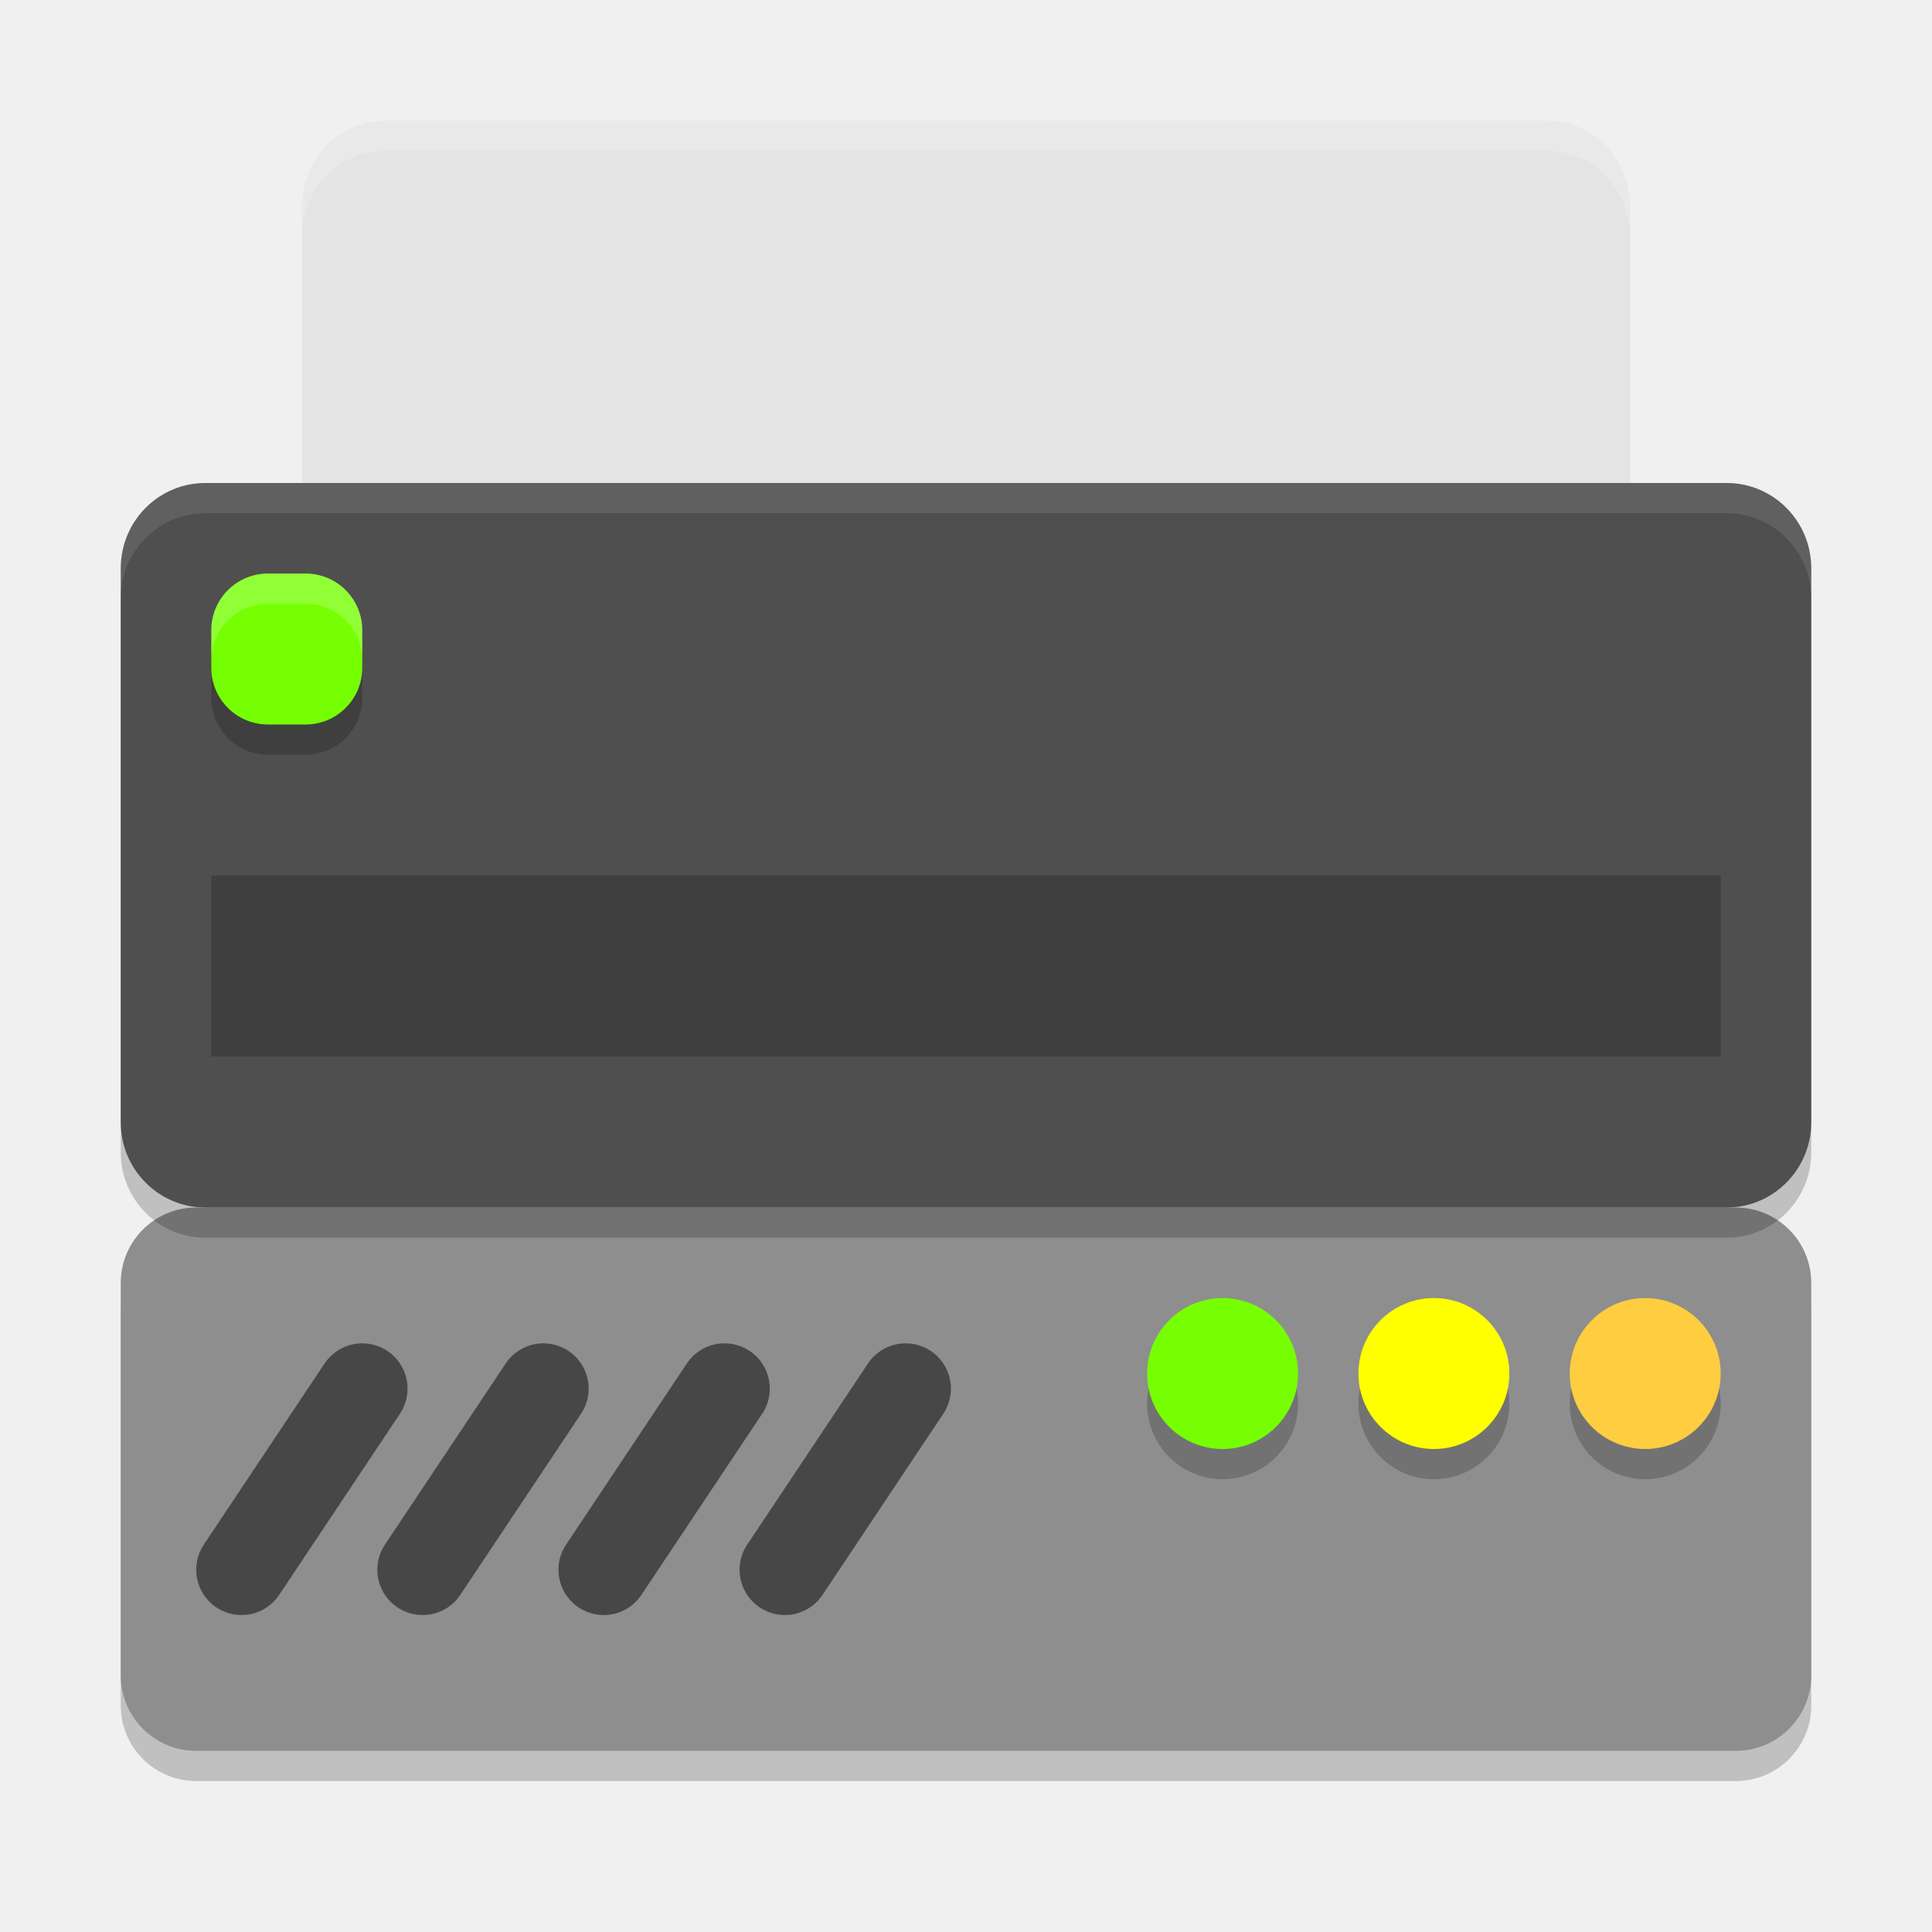
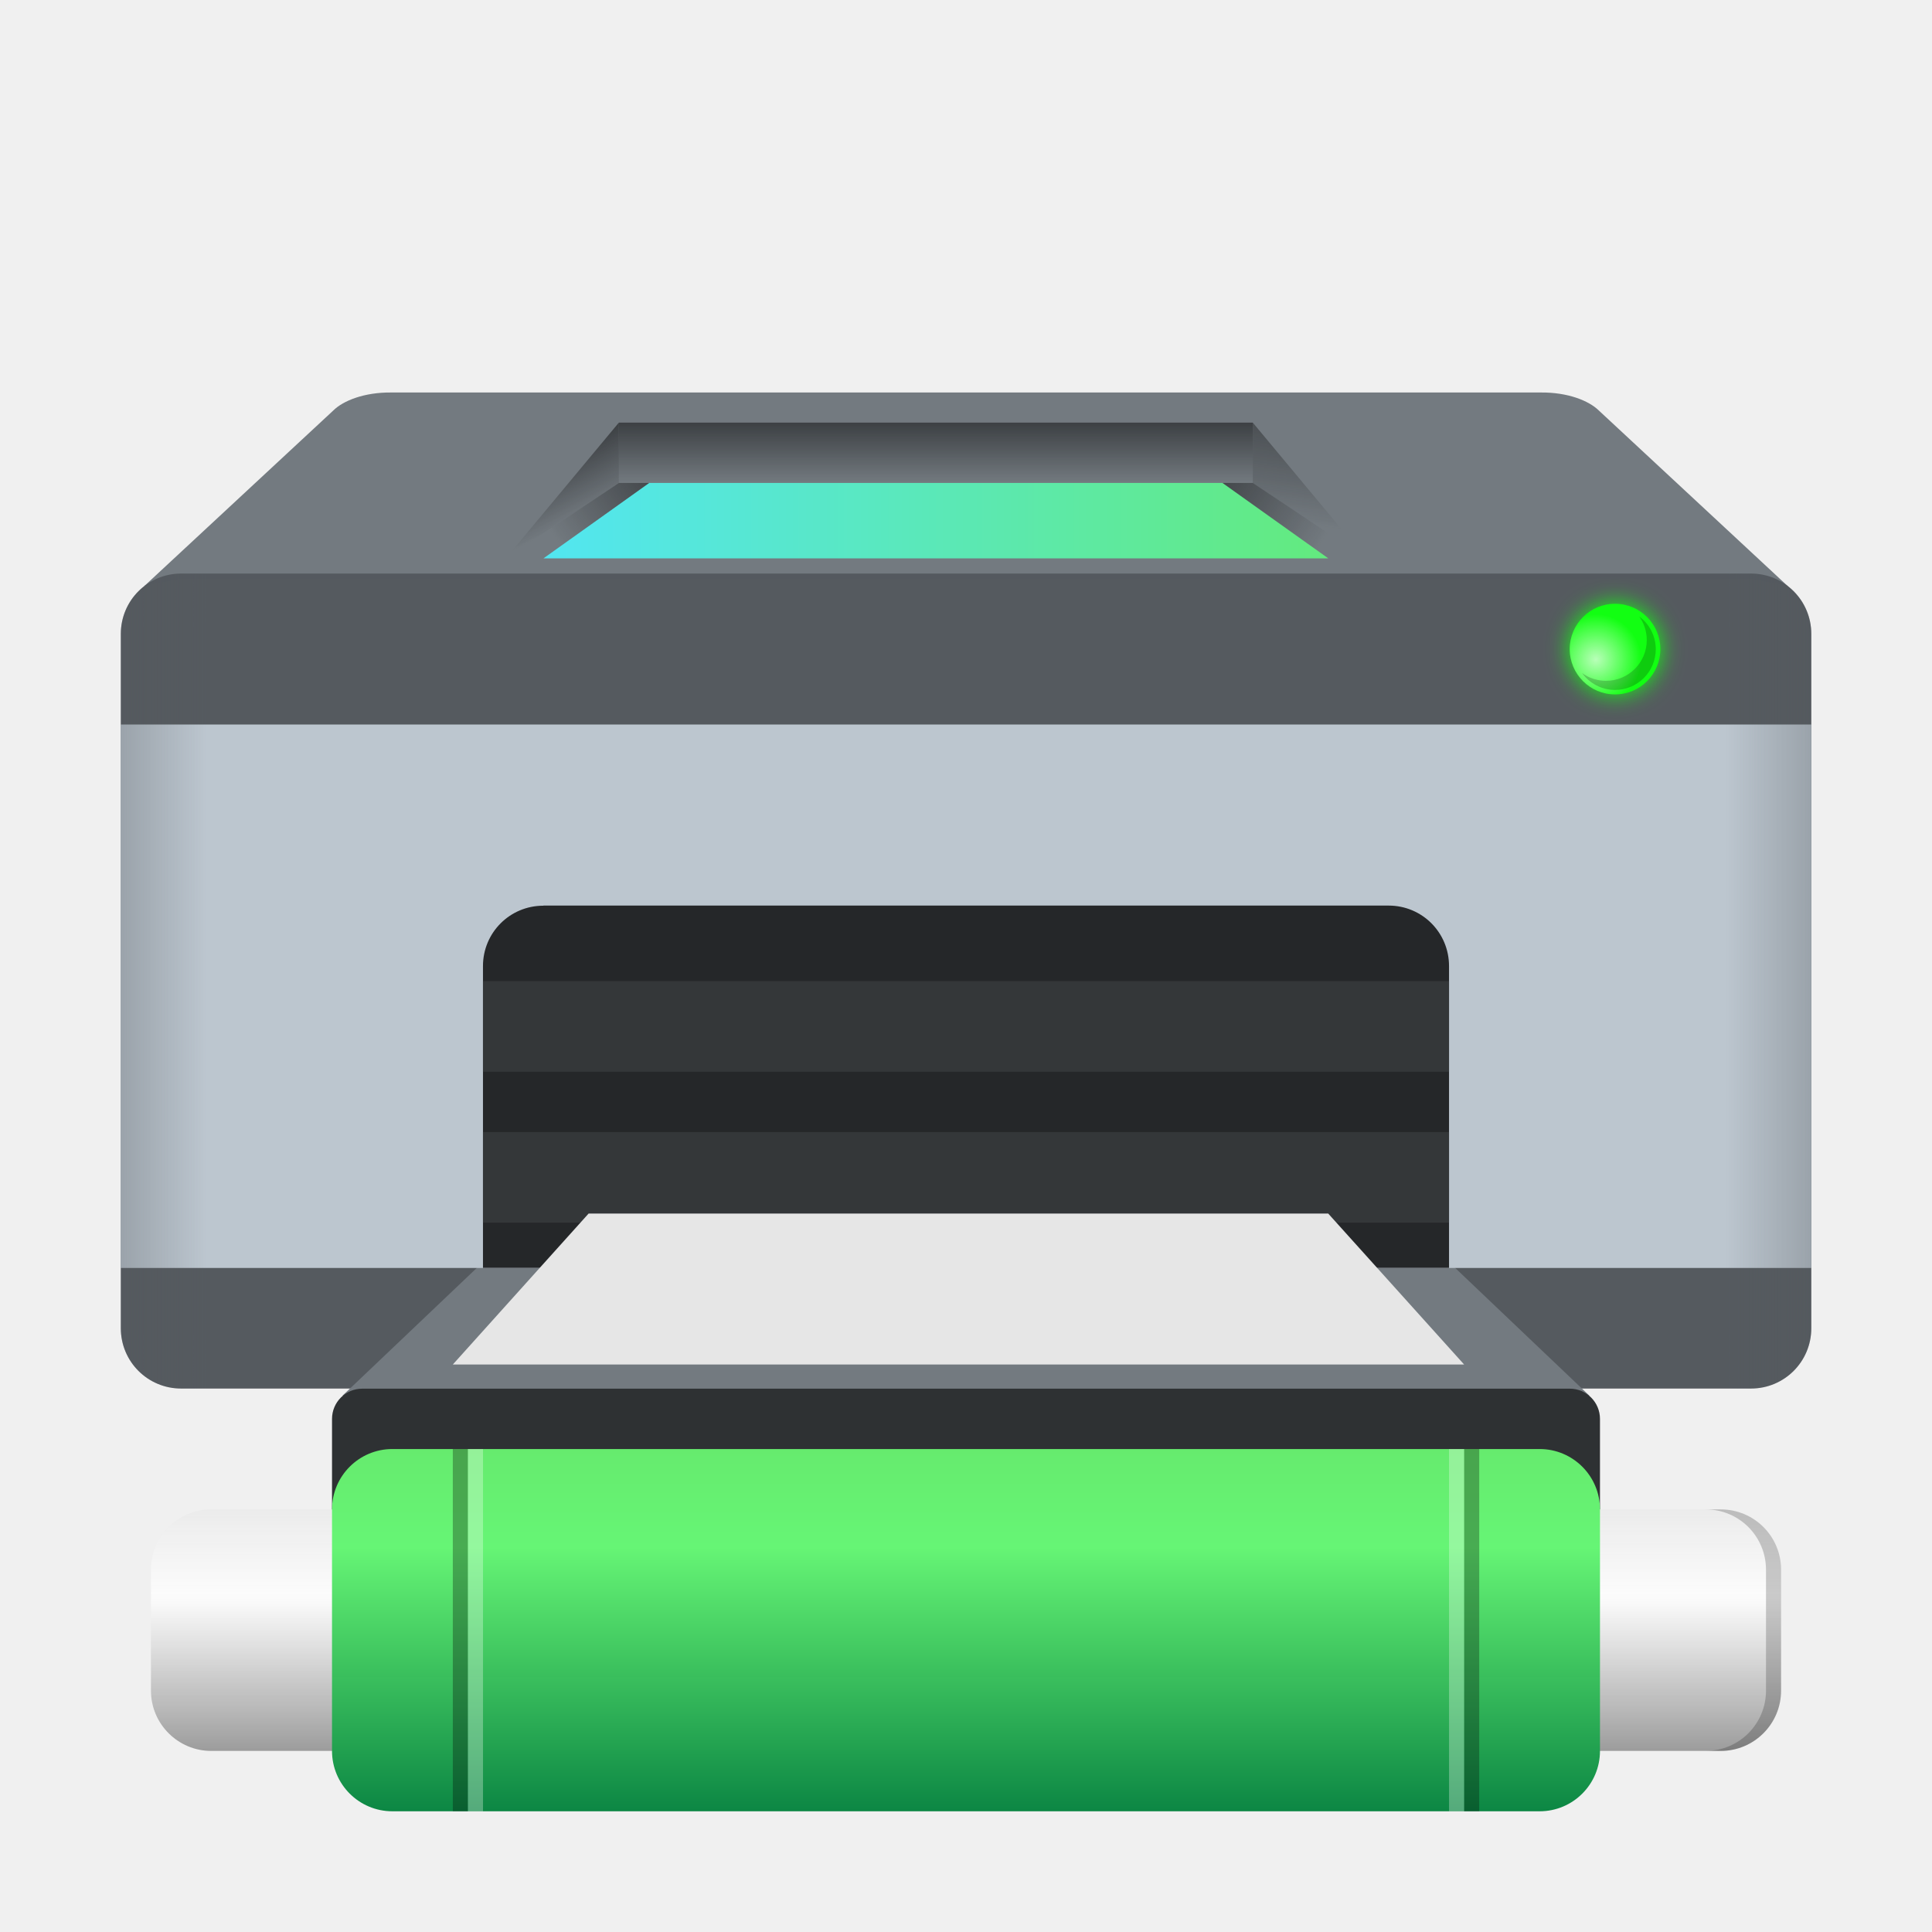
- <svg xmlns="http://www.w3.org/2000/svg" width="64" height="64" version="1">
-   <path style="fill:#e4e4e4" d="M 12.75,4 C 11.226,4 10,5.274 10,6.857 L 10,24 54,24 54,6.857 C 54,5.274 52.773,4 51.25,4 l -38.5,0 z" />
-   <path style="fill:#ffffff;opacity:0.2" d="M 12.75 4 C 11.226 4 10 5.275 10 6.857 L 10 7.857 C 10 6.275 11.226 5 12.75 5 L 51.25 5 C 52.773 5 54 6.275 54 7.857 L 54 6.857 C 54 5.275 52.773 4 51.25 4 L 12.75 4 z" />
-   <g transform="translate(0,-1)">
-     <rect style="opacity:0.2" width="18" height="56" x="-60" y="-60" rx="2.5" ry="2.5" transform="matrix(0,-1,-1,0,0,0)" />
-     <rect style="fill:#8e8e8e" width="18" height="56" x="-59" y="-60" rx="2.5" ry="2.5" transform="matrix(0,-1,-1,0,0,0)" />
-     <path style="opacity:0.5;fill:none;stroke:#000000;stroke-width:3;stroke-linecap:round" d="m 24,47 -4,6" />
-     <path style="opacity:0.5;fill:none;stroke:#000000;stroke-width:3;stroke-linecap:round" d="m 18,47 -4,6" />
-     <path style="opacity:0.5;fill:none;stroke:#000000;stroke-width:3;stroke-linecap:round" d="M 12,47 8,53" />
-     <path style="opacity:0.5;fill:none;stroke:#000000;stroke-width:3;stroke-linecap:round" d="m 30,47 -4,6" />
-     <circle style="opacity:0.2" cx="40.5" cy="47.5" r="2.5" />
-     <circle style="opacity:0.2" cx="47.5" cy="47.5" r="2.5" />
-     <circle style="opacity:0.2" cx="54.5" cy="47.5" r="2.5" />
-     <circle style="fill:#76ff03" cx="40.5" cy="46.5" r="2.5" />
-     <circle style="fill:#ffff00" cx="47.5" cy="46.5" r="2.5" />
-     <circle style="fill:#ffcd40" cx="54.5" cy="46.5" r="2.5" />
-   </g>
-   <rect style="opacity:0.2" width="24" height="56" x="-41" y="-60" rx="2.824" ry="2.8" transform="matrix(0,-1,-1,0,0,0)" />
-   <rect style="fill:#4f4f4f" width="24" height="56" x="-40" y="-60" rx="2.824" ry="2.8" transform="matrix(0,-1,-1,0,0,0)" />
-   <rect style="opacity:0.2" width="50" height="6" x="7" y="29" />
-   <rect style="opacity:0.2" width="5" height="5" x="7" y="20" rx="1.875" ry="1.875" />
-   <rect style="fill:#76ff03" width="5" height="5" x="7" y="19" rx="1.875" ry="1.875" />
-   <path style="opacity:0.1;fill:#ffffff" d="M 6.801,16 C 5.25,16 4,17.26 4,18.824 v 1 C 4,18.26 5.25,17 6.801,17 H 57.199 c 1.551,0 2.801,1.26 2.801,2.824 v -1 c 0,-1.564 -1.25,-2.824 -2.801,-2.824 z" />
-   <path style="opacity:0.2;fill:#ffffff" d="m 8.875,19 c -1.039,0 -1.875,0.836 -1.875,1.875 v 1 c 0,-1.039 0.836,-1.875 1.875,-1.875 h 1.25 c 1.039,0 1.875,0.836 1.875,1.875 v -1 c 0,-1.039 -0.836,-1.875 -1.875,-1.875 z" />
+ <svg xmlns="http://www.w3.org/2000/svg" xmlns:xlink="http://www.w3.org/1999/xlink" width="64" height="64" viewBox="0 0 16.933 16.933" version="1.1" id="svg5">
+   <defs id="defs2">
+     <linearGradient xlink:href="#linearGradient88582" id="linearGradient88584" x1="42" y1="14" x2="42" y2="16" gradientUnits="userSpaceOnUse" gradientTransform="matrix(0.2525568,0,0,0.2645833,0.3728219,-2.259319e-5)" />
+     <linearGradient id="linearGradient88582">
+       <stop style="stop-color:#252729;stop-opacity:1;" offset="0" id="stop88578" />
+       <stop style="stop-color:#252729;stop-opacity:0;" offset="1" id="stop88580" />
+     </linearGradient>
+     <linearGradient xlink:href="#linearGradient6037" id="linearGradient6039" x1="19.655" y1="26.229" x2="45.655" y2="26.229" gradientUnits="userSpaceOnUse" gradientTransform="matrix(0.2645833,0,0,0.2645833,-0.4378537,-2.375659)" />
+     <linearGradient id="linearGradient6037">
+       <stop style="stop-color:#52e6f1;stop-opacity:1;" offset="0" id="stop6033" />
+       <stop style="stop-color:#63ea7e;stop-opacity:1" offset="1" id="stop6035" />
+     </linearGradient>
+     <linearGradient xlink:href="#linearGradient90436" id="linearGradient90438" x1="-2" y1="32.5" x2="66" y2="32.5" gradientUnits="userSpaceOnUse" gradientTransform="matrix(0.2645833,0,0,0.2645833,-5.6250001e-8,-2.259319e-5)" />
+     <linearGradient id="linearGradient90436">
+       <stop style="stop-color:#54595e;stop-opacity:1;" offset="0" id="stop90432" />
+       <stop style="stop-color:#54595e;stop-opacity:0" offset="0.13" id="stop91018" />
+       <stop style="stop-color:#54595e;stop-opacity:0" offset="0.87" id="stop90760" />
+       <stop style="stop-color:#54595e;stop-opacity:1" offset="1" id="stop90434" />
+     </linearGradient>
+     <linearGradient xlink:href="#linearGradient88582" id="linearGradient89668" x1="21.808" y1="15.244" x2="18.308" y2="17.744" gradientUnits="userSpaceOnUse" gradientTransform="matrix(0.2645833,0,0,0.2645833,-5.6250001e-8,-2.259319e-5)" />
+     <linearGradient xlink:href="#linearGradient88582" id="linearGradient89459" x1="40.088" y1="15.424" x2="43.838" y2="17.924" gradientUnits="userSpaceOnUse" gradientTransform="matrix(0.2645833,0,0,0.2645833,-5.6250001e-8,-2.259319e-5)" />
+     <linearGradient xlink:href="#linearGradient88582" id="linearGradient90013" x1="20.5" y1="14" x2="21.5" y2="16" gradientUnits="userSpaceOnUse" gradientTransform="matrix(0.2645833,0,0,0.2645833,-5.6250001e-8,-2.259319e-5)" />
+     <linearGradient xlink:href="#linearGradient88582" id="linearGradient90274" x1="43.281" y1="13.06" x2="42.756" y2="17.347" gradientUnits="userSpaceOnUse" gradientTransform="matrix(0.2645833,0,0,0.2645833,-5.6250001e-8,-2.259319e-5)" />
+     <filter style="color-interpolation-filters:sRGB" id="filter101150" x="-0.3" y="-0.3" width="1.6" height="1.6">
+       <feGaussianBlur stdDeviation="0.375" id="feGaussianBlur101152" />
+     </filter>
+     <radialGradient xlink:href="#linearGradient50337" id="radialGradient50339" cx="3.556" cy="10.339" fx="3.556" fy="10.339" r="0.661" gradientUnits="userSpaceOnUse" gradientTransform="matrix(0.6000118,0,0,0.6000118,11.85333,-0.4233559)" />
+     <linearGradient id="linearGradient50337">
+       <stop style="stop-color:#ffffff;stop-opacity:1;" offset="0" id="stop50333" />
+       <stop style="stop-color:#ffffff;stop-opacity:0;" offset="1" id="stop50335" />
+     </linearGradient>
+     <linearGradient xlink:href="#linearGradient149033" id="linearGradient149035" x1="33.535" y1="69.62" x2="33.535" y2="80.484" gradientUnits="userSpaceOnUse" gradientTransform="matrix(0.5265599,0,0,0.292239,-8.92701,-7.645562)" />
+     <linearGradient id="linearGradient149033">
+       <stop style="stop-color:#66eb6e;stop-opacity:1;" offset="0" id="stop149029" />
+       <stop style="stop-color:#66f575;stop-opacity:1" offset="0.271" id="stop156515" />
+       <stop style="stop-color:#0b8643;stop-opacity:0.996" offset="1" id="stop149031" />
+     </linearGradient>
+     <linearGradient xlink:href="#linearGradient163636" id="linearGradient163638" x1="74.467" y1="105.92" x2="74.467" y2="114.488" gradientUnits="userSpaceOnUse" gradientTransform="matrix(1.282372,0,0,0.2470485,-82.52942,-12.93828)" />
+     <linearGradient id="linearGradient163636">
+       <stop style="stop-color:#ebebeb;stop-opacity:1;" offset="0" id="stop163632" />
+       <stop style="stop-color:#fdfdfd;stop-opacity:0.898" offset="0.364" id="stop175885" />
+       <stop style="stop-color:#9c9c9c;stop-opacity:1" offset="1" id="stop163634" />
+     </linearGradient>
+   </defs>
+   <path id="rect31485" style="fill:#737a80;fill-opacity:1;stroke-width:0.529;stroke-linecap:round;stroke-linejoin:round;stroke-dasharray:6.35, 0.529" d="M 3.428,3.44 C 3.192,3.438 3.008,3.512 2.922,3.597 L 1.262,5.139 1.588,5.074 h 3.175 7.408 3.175 L 15.672,5.14 14.012,3.597 C 13.925,3.512 13.741,3.438 13.505,3.44 Z" />
+   <path id="rect849-3" style="fill:#555a5f;fill-opacity:0.996;stroke-width:0.529;stroke-linecap:round;stroke-linejoin:round;stroke-dasharray:6.35, 0.529" d="M 1.588,5.027 H 15.346 c 0.293,0 0.529,0.236 0.529,0.529 v 6.085 c 0,0.293 -0.236,0.529 -0.529,0.529 H 1.588 c -0.293,0 -0.529,-0.236 -0.529,-0.529 V 5.556 c 0,-0.293 0.236,-0.529 0.529,-0.529 z" />
+   <rect style="opacity:0.7;fill:url(#linearGradient88584);fill-opacity:1;stroke-width:0.517;stroke-linecap:round;stroke-linejoin:round;stroke-dasharray:6.204, 0.517" id="rect88496" width="5.556" height="0.529" x="5.424" y="3.704" />
+   <path id="rect849" style="fill:url(#linearGradient6039);fill-opacity:1;stroke-width:0.592;stroke-linecap:round;stroke-linejoin:round;stroke-dasharray:7.1, 0.592" d="m 5.689,4.233 h 5.027 l 0.926,0.661 H 4.763 Z" />
+   <path id="rect31485-7" style="fill:#737a80;fill-opacity:1;stroke-width:0.529;stroke-linecap:round;stroke-linejoin:round;stroke-dasharray:6.35, 0.529" d="m 5.076,10.583 c -0.236,-0.001 -0.42,0.072 -0.506,0.158 L 3.001,12.233 3.235,12.217 h 5.231 5.231 l 0.234,0.016 -1.568,-1.492 c -0.087,-0.085 -0.271,-0.159 -0.506,-0.158 H 8.467 Z" />
+   <rect style="fill:#bcc6cf;fill-opacity:1;stroke-width:0.529;stroke-linecap:round;stroke-linejoin:round;stroke-dasharray:6.35, 0.529" id="rect50762" width="14.817" height="4.763" x="1.058" y="6.35" />
+   <path id="rect41096" style="fill:url(#linearGradient90438);fill-opacity:1;stroke-width:0.52;stroke-linecap:round;stroke-linejoin:round;stroke-dasharray:6.24, 0.52" d="M 1.588,5.027 H 15.346 c 0.293,0 0.529,0.236 0.529,0.529 v 6.085 c 0,0.293 -0.236,0.529 -0.529,0.529 H 1.588 c -0.293,0 -0.529,-0.236 -0.529,-0.529 V 5.556 c 0,-0.293 0.236,-0.529 0.529,-0.529 z" />
+   <rect style="fill:#2e3133;fill-opacity:1;stroke-width:0.527;stroke-linecap:round;stroke-linejoin:round;stroke-dasharray:6.321, 0.527" id="rect42697" width="11.113" height="1.323" x="2.91" y="12.171" ry="0.265" />
+   <path id="rect86402" style="fill:#252729;stroke-width:0.513;stroke-linecap:round;stroke-linejoin:round;stroke-dasharray:6.16, 0.513" d="m 4.763,7.937 h 7.408 C 12.464,7.937 12.7,8.173 12.7,8.467 V 11.112 H 4.233 V 8.467 c 0,-0.293 0.236,-0.529 0.529,-0.529 z" />
+   <path id="rect88864" style="opacity:0.7;fill:url(#linearGradient89668);fill-opacity:1;stroke-width:0.529;stroke-linecap:round;stroke-linejoin:round;stroke-dasharray:6.35, 0.529" d="M 5.424,4.233 H 5.689 L 4.763,4.895 H 4.432 Z" />
+   <path id="rect88864-3" style="opacity:0.7;fill:url(#linearGradient89459);fill-opacity:1;stroke-width:0.529;stroke-linecap:round;stroke-linejoin:round;stroke-dasharray:6.35, 0.529" d="m 10.98,4.233 h -0.265 l 0.926,0.661 h 0.331 z" />
+   <path id="rect89966" style="opacity:0.7;fill:url(#linearGradient90013);fill-opacity:1;stroke-width:0.529;stroke-linecap:round;stroke-linejoin:round;stroke-dasharray:6.35, 0.529" d="M 5.424,3.704 V 4.233 L 4.432,4.895 Z" />
+   <path id="rect90037" style="opacity:0.7;fill:url(#linearGradient90274);fill-opacity:1;stroke-width:0.529;stroke-linecap:round;stroke-linejoin:round;stroke-dasharray:6.35, 0.529" d="m 10.98,3.704 0.992,1.191 -0.992,-0.661 z" />
+   <rect style="fill:#343739;fill-opacity:1;stroke-width:0.395;stroke-linecap:round;stroke-linejoin:round;stroke-dasharray:4.743, 0.395" id="rect91801" width="8.467" height="0.794" x="4.233" y="8.599" />
+   <rect style="fill:#343739;fill-opacity:1;stroke-width:0.529;stroke-linecap:round;stroke-linejoin:round;stroke-dasharray:6.35, 0.529" id="rect96780" width="8.467" height="0.794" x="4.233" y="9.922" />
+   <path id="rect96884" style="fill:#e6e6e6;stroke-width:0.548;stroke-linecap:round;stroke-linejoin:round;stroke-dasharray:6.575, 0.548" d="m 5.159,10.636 h 6.482 l 1.191,1.323 H 3.969 Z" />
+   <circle style="fill:#12ff12;fill-opacity:1;stroke-width:1.298;stroke-linecap:round;stroke-linejoin:round;stroke-dasharray:15.579, 1.298;filter:url(#filter101150)" id="path25907" cx="53.5" cy="21.5" r="1.5" transform="matrix(0.2645833,0,0,0.2645833,-5.6250001e-8,-2.259319e-5)" />
+   <circle style="fill:#12ff12;fill-opacity:1;stroke-width:0.318;stroke-linecap:round;stroke-linejoin:round;stroke-dasharray:3.81, 0.318" id="path30449" cx="14.155" cy="5.689" r="0.397" />
+   <circle style="opacity:0.7;fill:url(#radialGradient50339);fill-opacity:1;stroke-width:0.318;stroke-linecap:round;stroke-linejoin:round;stroke-dasharray:3.81, 0.318" id="path50091" cx="14.155" cy="5.689" r="0.397" />
+   <path id="path49923" style="opacity:0.2;fill:#000000;fill-opacity:1;stroke-width:0.318;stroke-linecap:round;stroke-linejoin:round;stroke-dasharray:3.81, 0.318" d="m 14.365,5.4 a 0.357,0.357 0 0 1 0.068,0.21 0.357,0.357 0 0 1 -0.357,0.357 0.357,0.357 0 0 1 -0.21,-0.068 0.357,0.357 0 0 0 0.289,0.148 0.357,0.357 0 0 0 0.357,-0.357 0.357,0.357 0 0 0 -0.148,-0.289 z" />
+   <rect style="fill:url(#linearGradient163638);fill-opacity:1;stroke-width:0.298;stroke-linecap:round;stroke-linejoin:round" id="rect160861" width="14.287" height="2.117" x="1.323" y="13.229" ry="0.529" />
+   <path id="rect160861-5" style="fill:#000000;fill-opacity:0.996;stroke-width:1.126;stroke-linecap:round;stroke-linejoin:round;opacity:0.2" d="M 56.5 50 C 57.608 50 58.5 50.892 58.5 52 L 58.5 56 C 58.5 57.108 57.608 58 56.5 58 L 57 58 C 58.108 58 59 57.108 59 56 L 59 52 C 59 50.892 58.108 50 57 50 L 56.5 50 z " transform="scale(0.2645833)" />
+   <rect style="fill:url(#linearGradient149035);fill-opacity:1;stroke-width:0.208;stroke-linecap:round;stroke-linejoin:round" id="rect144869" width="11.113" height="3.175" x="2.91" y="12.7" ry="0.529" />
+   <path id="rect1858" style="opacity:0.3;fill:#000000;fill-opacity:0.996;stroke-width:3;stroke-linecap:round;stroke-linejoin:round" d="M 15 48 L 15 60 L 15.5 60 L 15.5 48 L 15 48 z M 48.5 48 L 48.5 60 L 49 60 L 49 48 L 48.5 48 z " transform="scale(0.2645833)" />
+   <path id="rect2034" style="opacity:0.3;fill:#ffffff;fill-opacity:0.996;stroke-width:3;stroke-linecap:round;stroke-linejoin:round" d="M 15.5 48 L 15.5 60 L 16 60 L 16 48 L 15.5 48 z M 48 48 L 48 60 L 48.5 60 L 48.5 48 L 48 48 z " transform="scale(0.2645833)" />
</svg>
